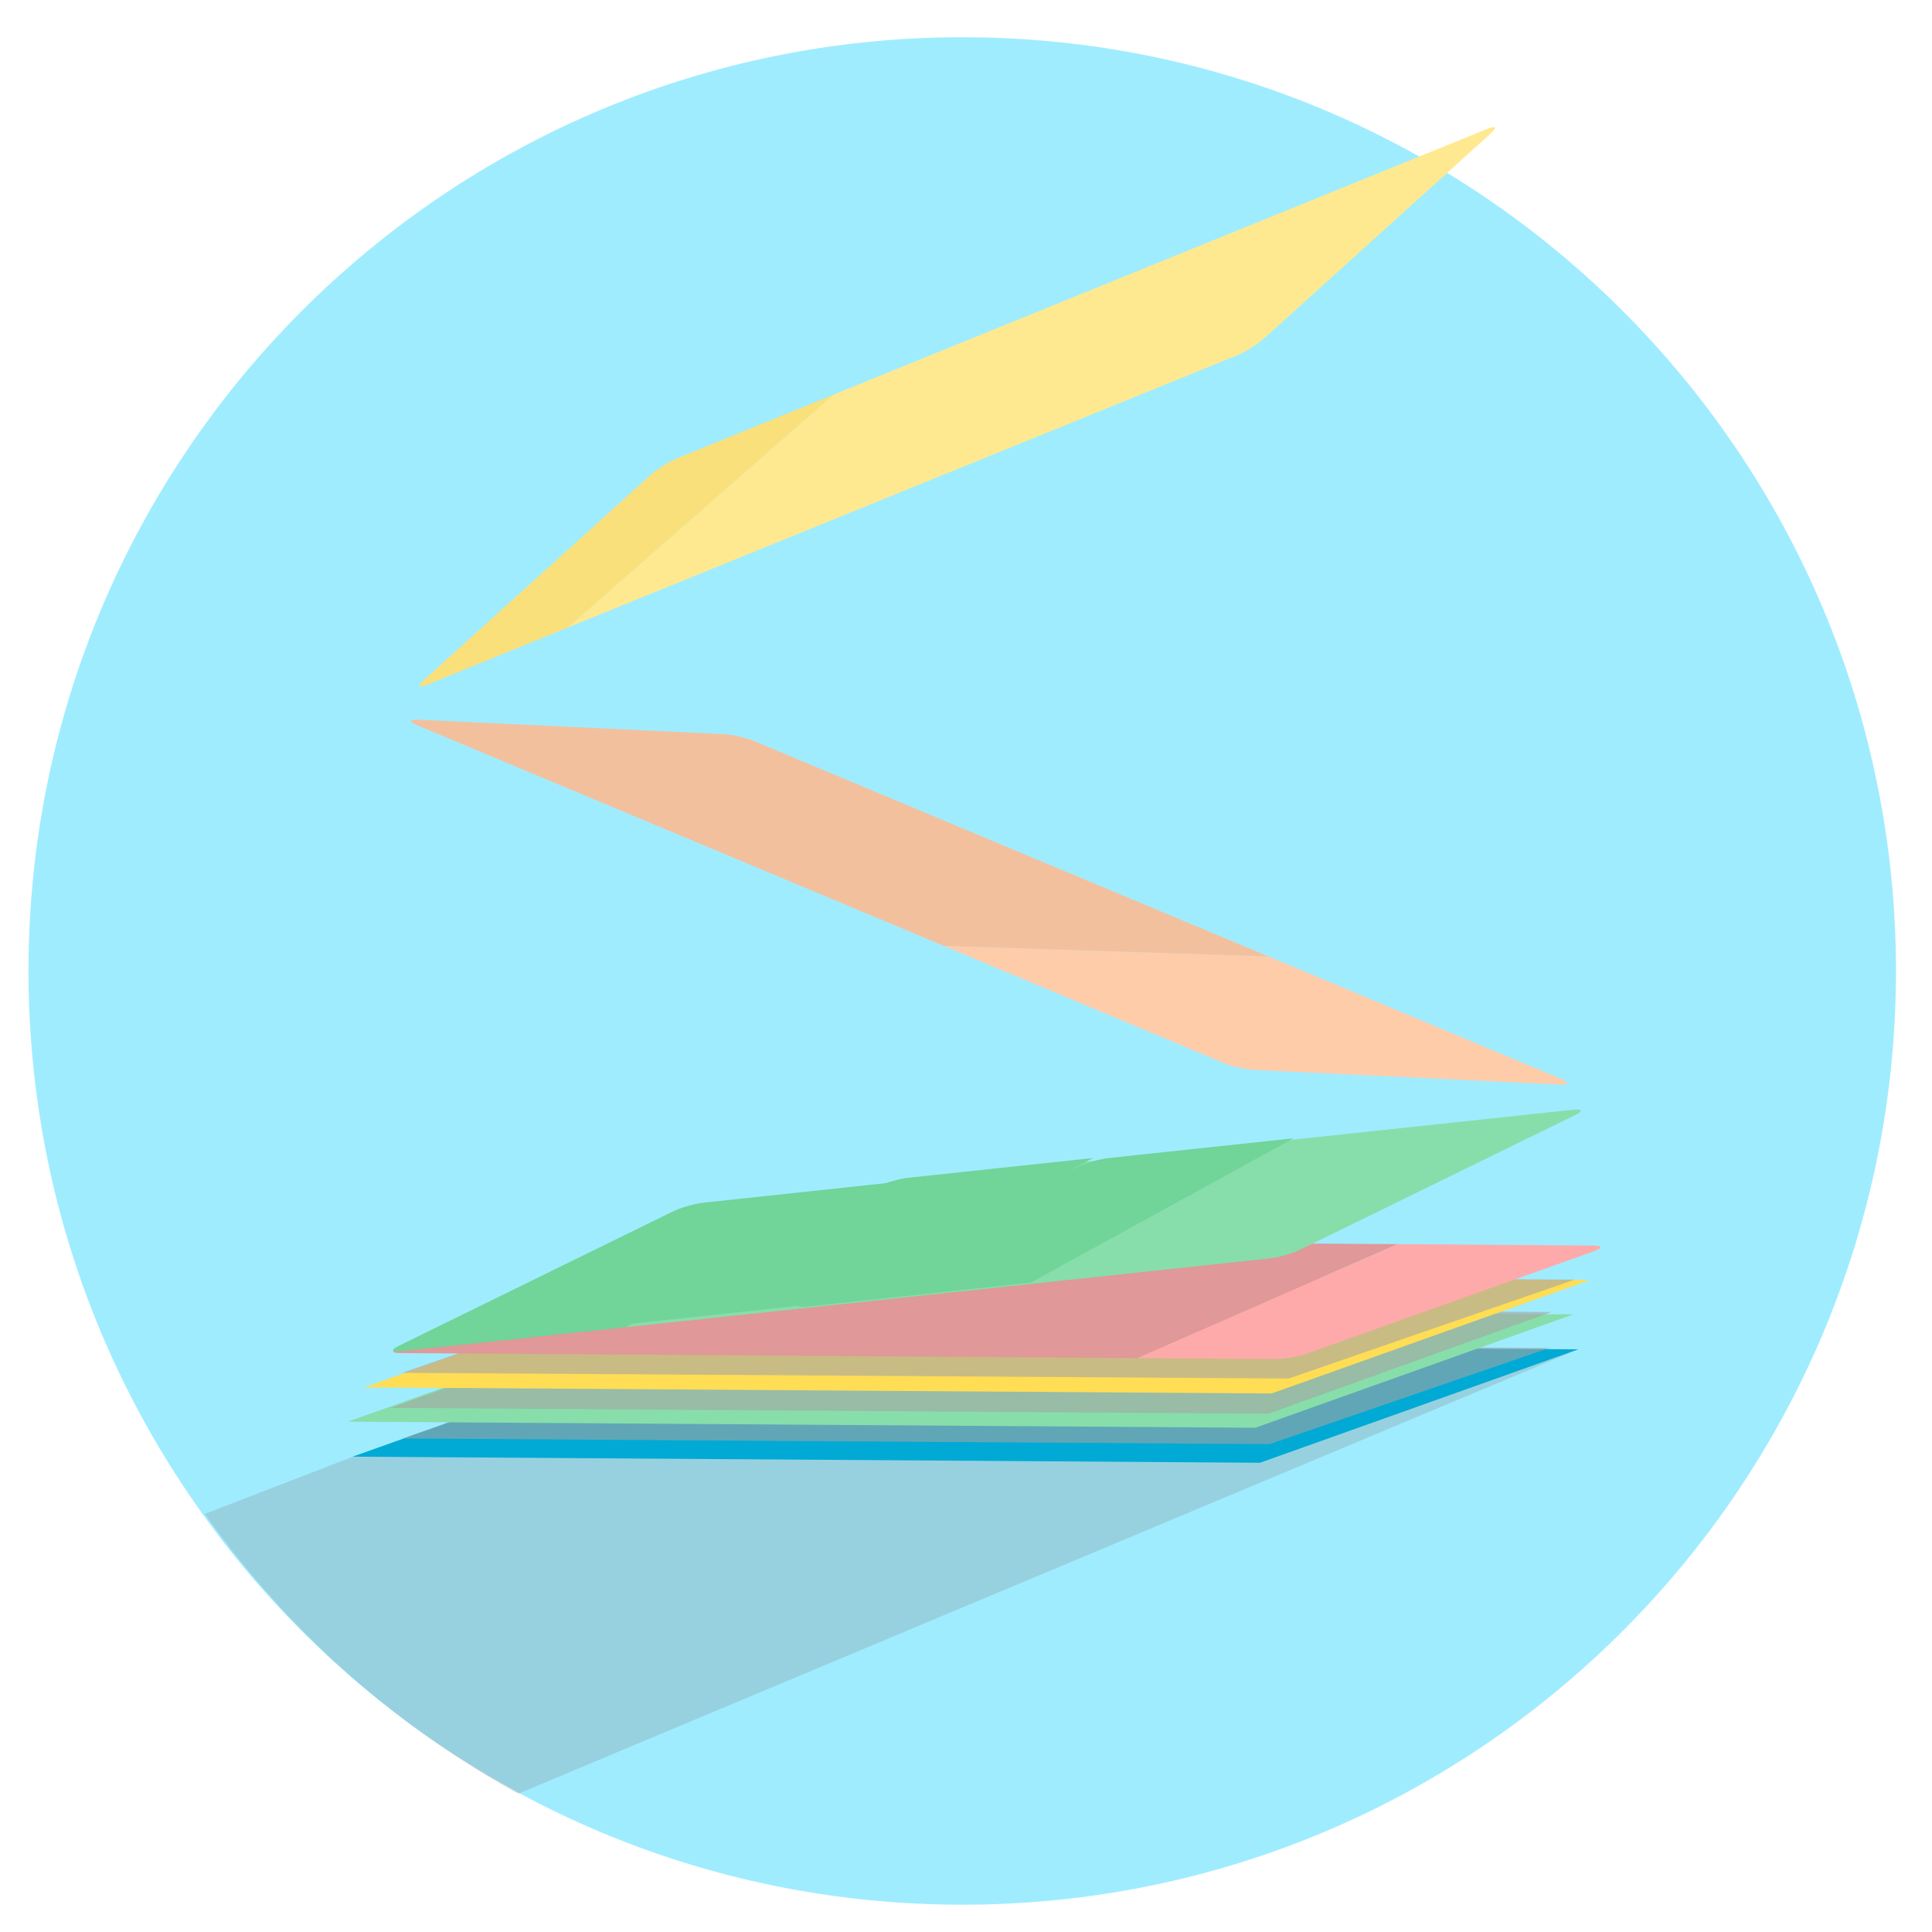
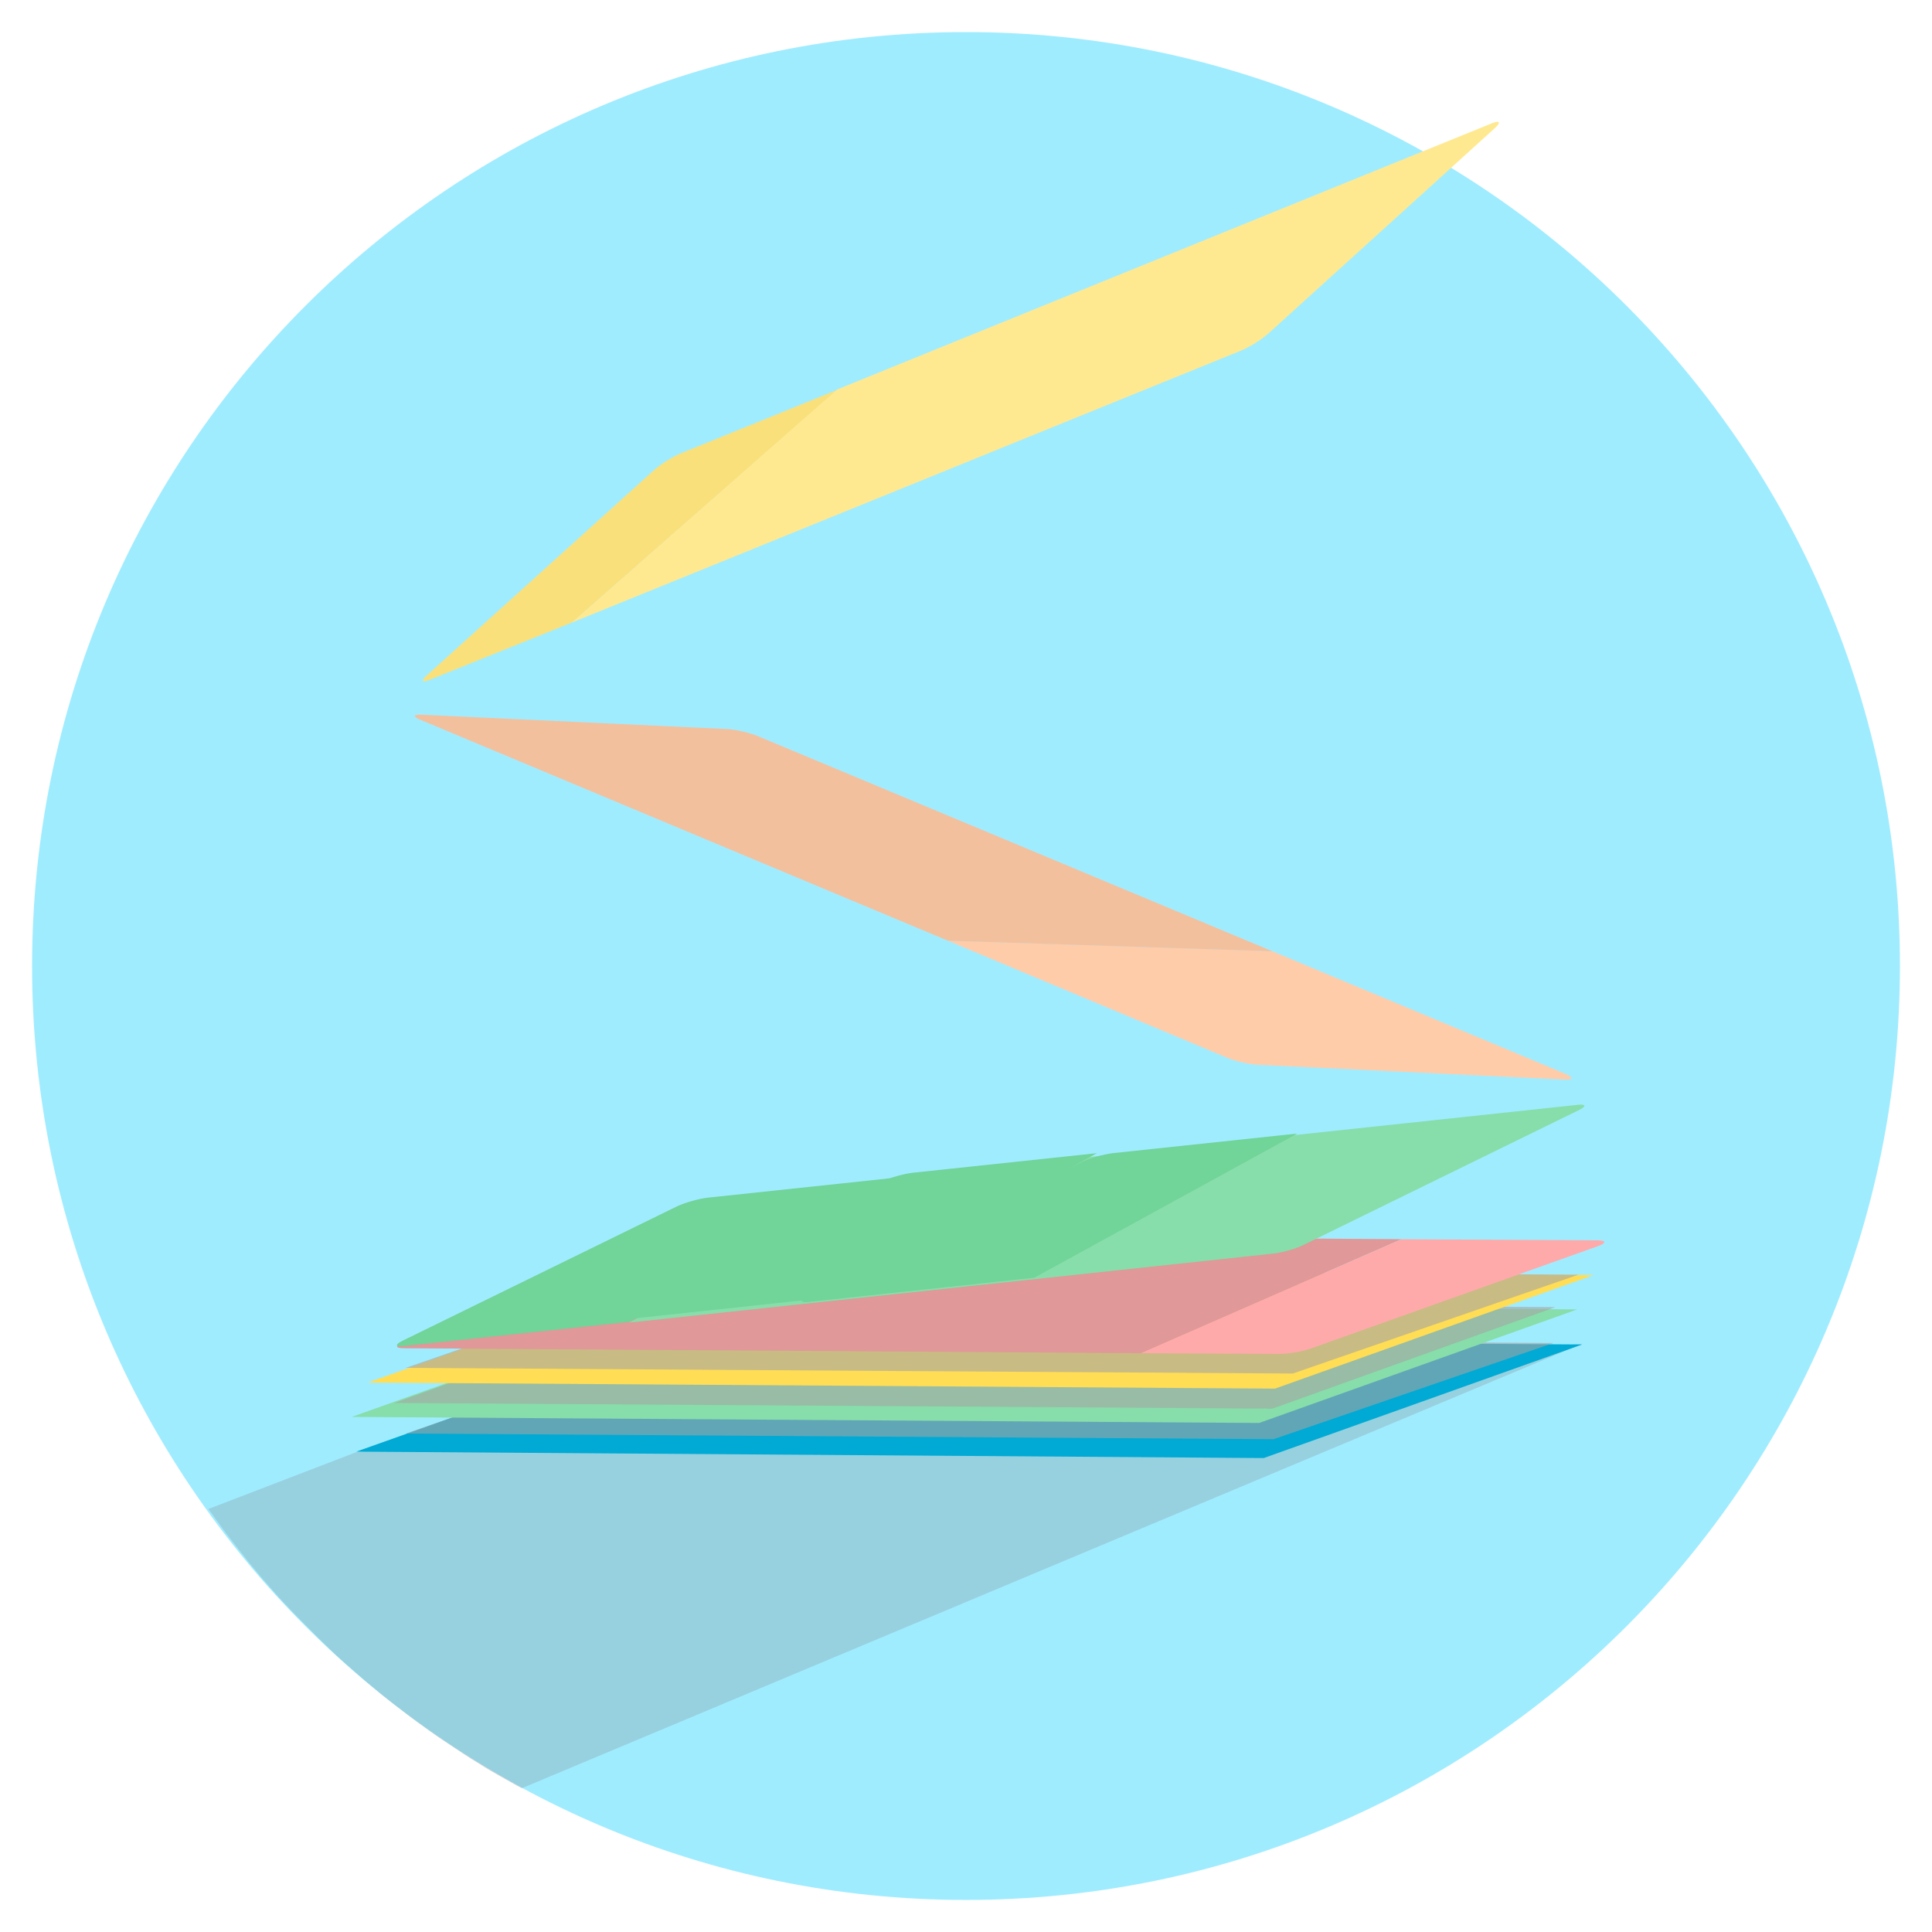
- <svg xmlns="http://www.w3.org/2000/svg" id="svg870" version="1.1" viewBox="0 0 7.937 7.938" height="30" width="30">
-   <defs id="defs864">
-     </defs>
+ <svg xmlns="http://www.w3.org/2000/svg" version="1.1" id="svg870" x="0px" y="0px" viewBox="0 0 512 512" style="enable-background:new 0 0 512 512;" xml:space="preserve">
+   <style type="text/css">
+ 	.st0{fill:#A0ECFF;}
+ 	.st1{fill:#7D7D7D;fill-opacity:0.238;}
+ 	.st2{opacity:0.998;fill:#00AAD4;enable-background:new    ;}
+ 	.st3{opacity:0.998;fill:#A3A3A3;fill-opacity:0.593;enable-background:new    ;}
+ 	.st4{opacity:0.998;fill:#87DEAA;enable-background:new    ;}
+ 	.st5{opacity:0.998;fill:#FFDD55;enable-background:new    ;}
+ 	.st6{opacity:0.998;fill:#E09898;enable-background:new    ;}
+ 	.st7{opacity:0.998;fill:#FFAAAA;enable-background:new    ;}
+ 	.st8{opacity:0.998;fill:#71D498;enable-background:new    ;}
+ 	.st9{opacity:0.998;fill:#F9E07B;enable-background:new    ;}
+ 	.st10{opacity:0.998;fill:#FFE990;enable-background:new    ;}
+ 	.st11{opacity:0.998;fill:#FFCCAA;enable-background:new    ;}
+ 	.st12{opacity:0.998;fill:#F3C09E;enable-background:new    ;}
+ </style>
+   <defs>
+ 	</defs>
  <g id="layer1">
-     <g style="fill:#a0ecff;fill-opacity:1" transform="matrix(0.01498617,0,0,0.01498617,0.1165569,0.1529415)" id="g908">
-       <circle style="fill:#a0ecff;fill-opacity:1" cx="256" cy="256" r="256" id="circle838" />
-       <g style="fill:#a0ecff;fill-opacity:1" id="g850">
- </g>
-       <g style="fill:#a0ecff;fill-opacity:1" id="g852">
- </g>
-       <g style="fill:#a0ecff;fill-opacity:1" id="g854">
- </g>
-       <g style="fill:#a0ecff;fill-opacity:1" id="g856">
- </g>
-       <g style="fill:#a0ecff;fill-opacity:1" id="g858">
- </g>
-       <g style="fill:#a0ecff;fill-opacity:1" id="g860">
- </g>
-       <g style="fill:#a0ecff;fill-opacity:1" id="g862">
- </g>
-       <g style="fill:#a0ecff;fill-opacity:1" id="g864">
- </g>
-       <g style="fill:#a0ecff;fill-opacity:1" id="g866">
- </g>
-       <g style="fill:#a0ecff;fill-opacity:1" id="g868">
- </g>
-       <g style="fill:#a0ecff;fill-opacity:1" id="g870">
- </g>
-       <g style="fill:#a0ecff;fill-opacity:1" id="g872">
- </g>
-       <g style="fill:#a0ecff;fill-opacity:1" id="g874">
- </g>
-       <g style="fill:#a0ecff;fill-opacity:1" id="g876">
- </g>
-       <g style="fill:#a0ecff;fill-opacity:1" id="g878">
- </g>
+     <g id="g908" transform="matrix(0.01498617,0,0,0.01498617,0.1165569,0.1529415)">
+       <circle id="circle838" class="st0" cx="17074.8" cy="17072.4" r="16515.4" />
+       <g id="g850">
+ 		</g>
+       <g id="g852">
+ 		</g>
+       <g id="g854">
+ 		</g>
+       <g id="g856">
+ 		</g>
+       <g id="g858">
+ 		</g>
+       <g id="g860">
+ 		</g>
+       <g id="g862">
+ 		</g>
+       <g id="g864">
+ 		</g>
+       <g id="g866">
+ 		</g>
+       <g id="g868">
+ 		</g>
+       <g id="g870">
+ 		</g>
+       <g id="g872">
+ 		</g>
+       <g id="g874">
+ 		</g>
+       <g id="g876">
+ 		</g>
+       <g id="g878">
+ 		</g>
    </g>
-     <path transform="scale(0.2645833)" d="M 3.176 23.51 A 14.5 14.5 0 0 0 3.227 23.58 A 14.5 14.5 0 0 0 3.416 23.838 A 14.5 14.5 0 0 0 3.611 24.092 A 14.5 14.5 0 0 0 3.812 24.342 A 14.5 14.5 0 0 0 4.018 24.588 A 14.5 14.5 0 0 0 4.229 24.828 A 14.5 14.5 0 0 0 4.445 25.064 A 14.5 14.5 0 0 0 4.668 25.295 A 14.5 14.5 0 0 0 4.895 25.521 A 14.5 14.5 0 0 0 5.125 25.742 A 14.5 14.5 0 0 0 5.363 25.957 A 14.5 14.5 0 0 0 5.604 26.168 A 14.5 14.5 0 0 0 5.85 26.373 A 14.5 14.5 0 0 0 6.1 26.572 A 14.5 14.5 0 0 0 6.354 26.768 A 14.5 14.5 0 0 0 6.613 26.955 A 14.5 14.5 0 0 0 6.877 27.139 A 14.5 14.5 0 0 0 7.143 27.314 A 14.5 14.5 0 0 0 7.414 27.486 A 14.5 14.5 0 0 0 7.688 27.65 A 14.5 14.5 0 0 0 7.967 27.811 A 14.5 14.5 0 0 0 8.047 27.854 L 24.508 20.953 L 5.477 22.621 L 3.176 23.51 z " style="fill:#7d7d7d;fill-opacity:0.238;stroke:none;stroke-width:0.189;stroke-linecap:butt;stroke-linejoin:miter;stroke-miterlimit:4;stroke-dasharray:none;stroke-opacity:1" id="path1372" />
-     <rect style="opacity:0.998;fill:#00aad4;fill-opacity:1;stroke:none;stroke-width:0.028;stroke-linecap:round;stroke-linejoin:round;stroke-miterlimit:4;stroke-dasharray:none;stroke-dashoffset:7.408;stroke-opacity:1;paint-order:stroke fill markers" id="rect1012-0-0-2" width="1.388" height="3.728" x="-17.47" y="17.905" rx="0.067" ry="0" transform="matrix(0.9419689,-0.3357002,0.9999774,0.00671729,0,0)" />
-     <rect style="opacity:0.998;fill:#a3a3a3;fill-opacity:0.593;stroke:none;stroke-width:0.027;stroke-linecap:round;stroke-linejoin:round;stroke-miterlimit:4;stroke-dasharray:none;stroke-dashoffset:7.408;stroke-opacity:1;paint-order:stroke fill markers" id="rect1012-2-5-2" width="1.215" height="3.565" x="-17.811" y="18.495" rx="0.063" ry="0" transform="matrix(0.9456647,-0.3251434,0.9999792,0.00644411,0,0)" />
-     <rect transform="matrix(0.9419689,-0.3357002,0.9999774,0.00671729,0,0)" ry="0" rx="0.067" y="17.49" x="-17.05" height="3.728" width="1.388" id="rect1012-0-0" style="opacity:0.998;fill:#87deaa;fill-opacity:1;stroke:none;stroke-width:0.028;stroke-linecap:round;stroke-linejoin:round;stroke-miterlimit:4;stroke-dasharray:none;stroke-dashoffset:7.408;stroke-opacity:1;paint-order:stroke fill markers" />
-     <rect transform="matrix(0.9410881,-0.3381615,0.999978,0.00663261,0,0)" ry="0" rx="0.064" y="17.382" x="-16.765" height="3.607" width="1.236" id="rect1012-2-5" style="opacity:0.998;fill:#a3a3a3;fill-opacity:0.593;stroke:none;stroke-width:0.027;stroke-linecap:round;stroke-linejoin:round;stroke-miterlimit:4;stroke-dasharray:none;stroke-dashoffset:7.408;stroke-opacity:1;paint-order:stroke fill markers" />
-     <rect style="opacity:0.998;fill:#ffdd55;fill-opacity:1;stroke:none;stroke-width:0.028;stroke-linecap:round;stroke-linejoin:round;stroke-miterlimit:4;stroke-dasharray:none;stroke-dashoffset:7.408;stroke-opacity:1;paint-order:stroke fill markers" id="rect1012-0" width="1.388" height="3.728" x="-16.637" y="17.168" rx="0.067" ry="0" transform="matrix(0.9419689,-0.3357002,0.9999774,0.00671729,0,0)" />
-     <rect style="opacity:0.998;fill:#a3a3a3;fill-opacity:0.593;stroke:none;stroke-width:0.028;stroke-linecap:round;stroke-linejoin:round;stroke-miterlimit:4;stroke-dasharray:none;stroke-dashoffset:7.408;stroke-opacity:1;paint-order:stroke fill markers" id="rect1012-2" width="1.243" height="3.643" x="-16.909" y="17.632" rx="0.065" ry="0" transform="matrix(0.945069,-0.326871,0.9999793,0.00643325,0,0)" />
-     <path transform="scale(0.2645833)" d="M 21.703 19.32 L 11.158 19.25 C 11.019 19.249 10.801 19.287 10.67 19.334 L 6.199 20.926 C 6.068 20.973 6.076 21.011 6.215 21.012 L 17.662 21.09 L 21.703 19.32 z " style="opacity:0.998;fill:#e09898;fill-opacity:1;stroke:none;stroke-width:0.063;stroke-linecap:round;stroke-linejoin:round;stroke-miterlimit:4;stroke-dasharray:none;stroke-dashoffset:7.408;stroke-opacity:1;paint-order:stroke fill markers" id="rect1012" />
-     <path transform="scale(0.2645833)" d="M 21.703 19.32 L 17.662 21.09 L 19.799 21.104 C 19.938 21.104 20.158 21.068 20.289 21.021 L 24.758 19.428 C 24.889 19.381 24.881 19.343 24.742 19.342 L 21.703 19.32 z " style="opacity:0.998;fill:#ffaaaa;fill-opacity:1;stroke:none;stroke-width:0.063;stroke-linecap:round;stroke-linejoin:round;stroke-miterlimit:4;stroke-dasharray:none;stroke-dashoffset:7.408;stroke-opacity:1;paint-order:stroke fill markers" id="path1200" />
-     <path transform="scale(0.2645833)" d="M 13.793 18.369 L 10.926 18.676 C 10.787 18.691 10.574 18.751 10.449 18.812 L 6.189 20.9 C 6.064 20.962 6.074 20.999 6.213 20.984 L 9.709 20.611 L 13.793 18.369 z " style="opacity:0.998;fill:#71d498;fill-opacity:1;stroke:none;stroke-width:0.063;stroke-linecap:round;stroke-linejoin:round;stroke-miterlimit:4;stroke-dasharray:none;stroke-dashoffset:7.408;stroke-opacity:1;paint-order:stroke fill markers" id="rect1012-4" />
-     <path transform="scale(0.2645833)" d="M 13.793 18.369 L 9.709 20.611 L 19.723 19.541 C 19.861 19.526 20.072 19.464 20.197 19.402 L 24.459 17.316 C 24.584 17.255 24.572 17.218 24.434 17.232 L 13.793 18.369 z " style="opacity:0.998;fill:#87deaa;fill-opacity:1;stroke:none;stroke-width:0.063;stroke-linecap:round;stroke-linejoin:round;stroke-miterlimit:4;stroke-dasharray:none;stroke-dashoffset:7.408;stroke-opacity:1;paint-order:stroke fill markers" id="path1248" />
-     <path transform="scale(0.2645833)" d="M 8.816 9.744 L 12.941 6.129 L 10.518 7.115 C 10.389 7.168 10.201 7.285 10.098 7.379 L 6.578 10.562 C 6.475 10.656 6.496 10.687 6.625 10.635 L 8.816 9.744 z " style="opacity:0.998;fill:#f9e07b;fill-opacity:1;stroke:none;stroke-width:0.063;stroke-linecap:round;stroke-linejoin:round;stroke-miterlimit:4;stroke-dasharray:none;stroke-dashoffset:7.408;stroke-opacity:1;paint-order:stroke fill markers" id="rect1012-4-7" />
-     <path transform="scale(0.2645833)" d="M 23.102 1.998 L 12.941 6.129 L 8.816 9.744 L 19.209 5.518 C 19.338 5.465 19.526 5.347 19.629 5.254 L 23.148 2.072 C 23.252 1.979 23.231 1.946 23.102 1.998 z " style="opacity:0.998;fill:#ffe990;fill-opacity:1;stroke:none;stroke-width:0.063;stroke-linecap:round;stroke-linejoin:round;stroke-miterlimit:4;stroke-dasharray:none;stroke-dashoffset:7.408;stroke-opacity:1;paint-order:stroke fill markers" id="path1353" />
-     <path transform="scale(0.2645833)" d="M 19.695 14.852 L 14.654 14.688 L 19.002 16.508 C 19.13 16.562 19.347 16.609 19.486 16.615 L 24.225 16.842 C 24.364 16.848 24.373 16.81 24.244 16.756 L 19.695 14.852 z " style="opacity:0.998;fill:#ffccaa;fill-opacity:1;stroke:none;stroke-width:0.063;stroke-linecap:round;stroke-linejoin:round;stroke-miterlimit:4;stroke-dasharray:none;stroke-dashoffset:7.408;stroke-opacity:1;paint-order:stroke fill markers" id="rect1012-4-7-8" />
-     <path transform="scale(0.2645833)" d="M 6.49 11.176 C 6.351 11.169 6.342 11.206 6.471 11.26 L 14.654 14.688 L 19.695 14.852 L 11.713 11.51 C 11.584 11.456 11.37 11.407 11.23 11.4 L 6.49 11.176 z " style="opacity:0.998;fill:#f3c09e;fill-opacity:1;stroke:none;stroke-width:0.063;stroke-linecap:round;stroke-linejoin:round;stroke-miterlimit:4;stroke-dasharray:none;stroke-dashoffset:7.408;stroke-opacity:1;paint-order:stroke fill markers" id="path1264" />
-     <path id="rect1012-4-3" style="opacity:0.998;fill:#71d498;fill-opacity:1;stroke:none;stroke-width:0.017;stroke-linecap:round;stroke-linejoin:round;stroke-miterlimit:4;stroke-dasharray:none;stroke-dashoffset:7.408;stroke-opacity:1;paint-order:stroke fill markers" d="M 4.49,4.758 3.732,4.839 c -0.037,0.004 -0.093,0.02 -0.126,0.036 L 2.479,5.428 c -0.033,0.016 -0.03,0.026 0.006,0.022 l 0.925,-0.099 z" />
-     <path d="m 5.314,4.677 -0.759,0.081 c -0.037,0.004 -0.093,0.02 -0.126,0.036 L 3.302,5.347 c -0.033,0.016 -0.03,0.026 0.006,0.022 L 4.234,5.27 Z" style="opacity:0.998;fill:#71d498;fill-opacity:1;stroke:none;stroke-width:0.017;stroke-linecap:round;stroke-linejoin:round;stroke-miterlimit:4;stroke-dasharray:none;stroke-dashoffset:7.408;stroke-opacity:1;paint-order:stroke fill markers" id="rect1012-4-3-1" />
+     <path id="path1372" class="st1" d="M55.2,399.9c0.3,0.4,0.6,0.8,0.9,1.2c1.1,1.5,2.1,2.9,3.2,4.4c1.1,1.5,2.2,2.9,3.3,4.3   c1.1,1.4,2.3,2.9,3.4,4.3c1.2,1.4,2.3,2.8,3.5,4.2c1.2,1.4,2.4,2.7,3.6,4.1c1.2,1.4,2.5,2.7,3.7,4c1.3,1.3,2.5,2.6,3.8,3.9   c1.3,1.3,2.6,2.6,3.9,3.9c1.3,1.3,2.6,2.5,3.9,3.8c1.3,1.2,2.7,2.5,4.1,3.7c1.4,1.2,2.7,2.4,4.1,3.6c1.4,1.2,2.8,2.3,4.2,3.5   c1.4,1.1,2.8,2.3,4.3,3.4c1.4,1.1,2.9,2.2,4.3,3.3c1.5,1.1,2.9,2.1,4.4,3.2c1.5,1.1,3,2.1,4.5,3.1c1.5,1,3,2,4.5,3   c1.5,1,3.1,2,4.6,2.9c1.5,1,3.1,1.9,4.7,2.8c1.6,0.9,3.2,1.8,4.8,2.7c0.5,0.2,0.9,0.5,1.4,0.7l281-117.8L94.5,384.8L55.2,399.9z" />
+     <polygon id="rect1012-0-0-2" class="st2" points="   94.4,384.7 178.8,354.7 419.3,356.3 334.9,386.4  ">
+ 	</polygon>
+     <polygon id="rect1012-2-5-2" class="st3" points="107.5,379.9 181.7,354.4 411.7,355.9 337.5,381.4  " />
+     <polygon id="rect1012-0-0" class="st4" points="   93.2,375.5 177.6,345.4 418,347 333.7,377.1  ">
+ 	</polygon>
+     <polygon id="rect1012-2-5" class="st3" points="104.5,371.8 179.5,344.8 412.2,346.4 337.2,373.3  " />
+     <polygon id="rect1012-0" class="st5" points="   97.5,366.4 181.8,336.3 422.3,337.9 337.9,368  ">
+ 	</polygon>
+     <polygon id="rect1012-2" class="st3" points="107.5,362.5 183.3,336.3 418.3,337.8 342.6,364  " />
+     <path id="rect1012" class="st6" d="M371.4,328.4l-180-1.2c-2.4,0-6.1,0.6-8.3,1.4l-76.3,27.2c-2.2,0.8-2.1,1.5,0.3,1.5l195.4,1.3   L371.4,328.4z" />
+     <path id="path1200" class="st7" d="M371.4,328.4l-69,30.2l36.5,0.2c2.4,0,6.1-0.6,8.4-1.4l76.3-27.2c2.2-0.8,2.1-1.5-0.3-1.5   L371.4,328.4z" />
+     <path id="rect1012-4" class="st8" d="M236.4,312.2l-48.9,5.2c-2.4,0.3-6,1.3-8.1,2.3l-72.7,35.6c-2.1,1-2,1.7,0.4,1.4l59.7-6.4   L236.4,312.2z" />
+     <path id="path1248" class="st4" d="M236.4,312.2l-69.7,38.3l170.9-18.3c2.4-0.3,6-1.3,8.1-2.4l72.7-35.6c2.1-1,1.9-1.7-0.4-1.4   L236.4,312.2z" />
+     <path id="rect1012-4-7" class="st9" d="M151.5,165l70.4-61.7l-41.4,16.8c-2.2,0.9-5.4,2.9-7.2,4.5l-60.1,54.3   c-1.8,1.6-1.4,2.1,0.8,1.2L151.5,165z" />
+     <path id="path1353" class="st10" d="M395.3,32.7l-173.4,70.5L151.5,165l177.4-72.1c2.2-0.9,5.4-2.9,7.2-4.5L396.1,34   C397.9,32.4,397.5,31.8,395.3,32.7z" />
+     <path id="rect1012-4-7-8" class="st11" d="M337.2,252.1l-86-2.8l74.2,31.1c2.2,0.9,5.9,1.7,8.3,1.8l80.9,3.9   c2.4,0.1,2.5-0.5,0.3-1.5L337.2,252.1z" />
+     <path id="path1264" class="st12" d="M111.8,189.4c-2.4-0.1-2.5,0.5-0.3,1.4l139.7,58.5l86,2.8l-136.3-57c-2.2-0.9-5.9-1.8-8.2-1.9   L111.8,189.4z" />
+     <path id="rect1012-4-3" class="st8" d="M290.7,305.6l-48.9,5.2c-2.4,0.3-6,1.3-8.1,2.3   l-72.7,35.6c-2.1,1-2,1.7,0.4,1.4l59.7-6.4L290.7,305.6z" />
+     <path id="rect1012-4-3-1" class="st8" d="M343.8,300.4l-48.9,5.2c-2.4,0.3-6,1.3-8.1,2.3   L214,343.6c-2.1,1-2,1.7,0.4,1.4l59.7-6.4L343.8,300.4z" />
  </g>
</svg>
